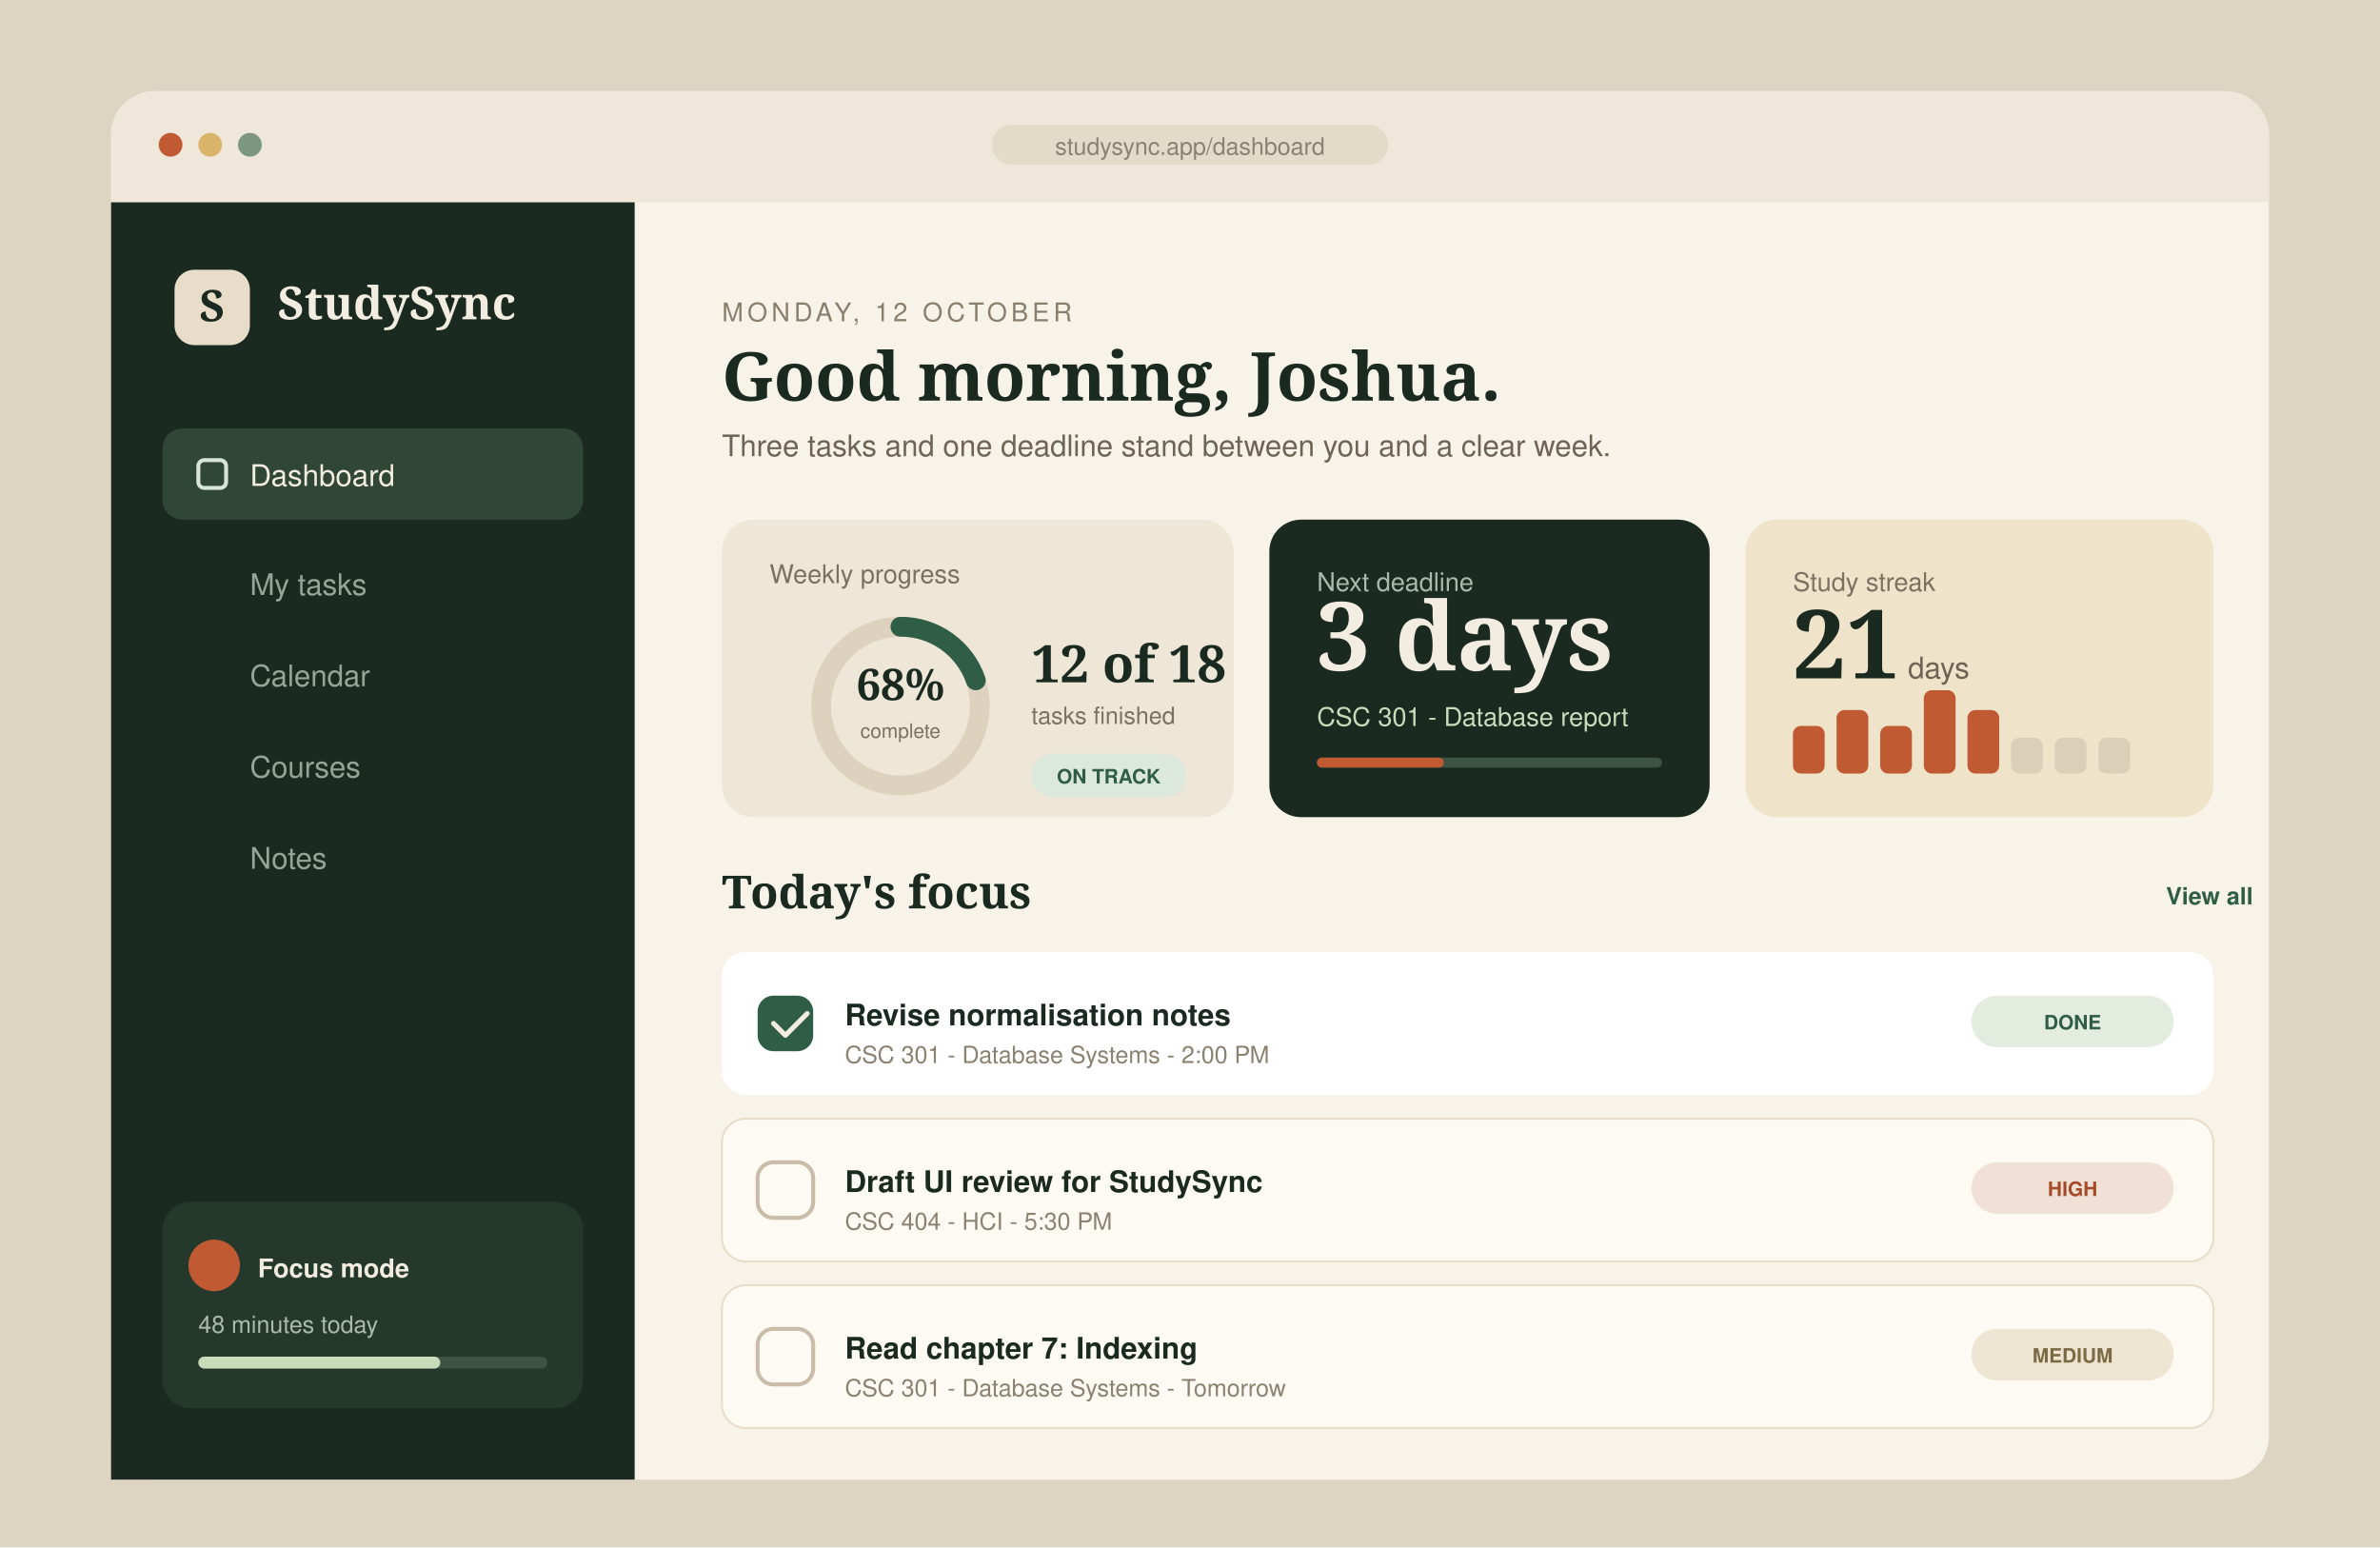
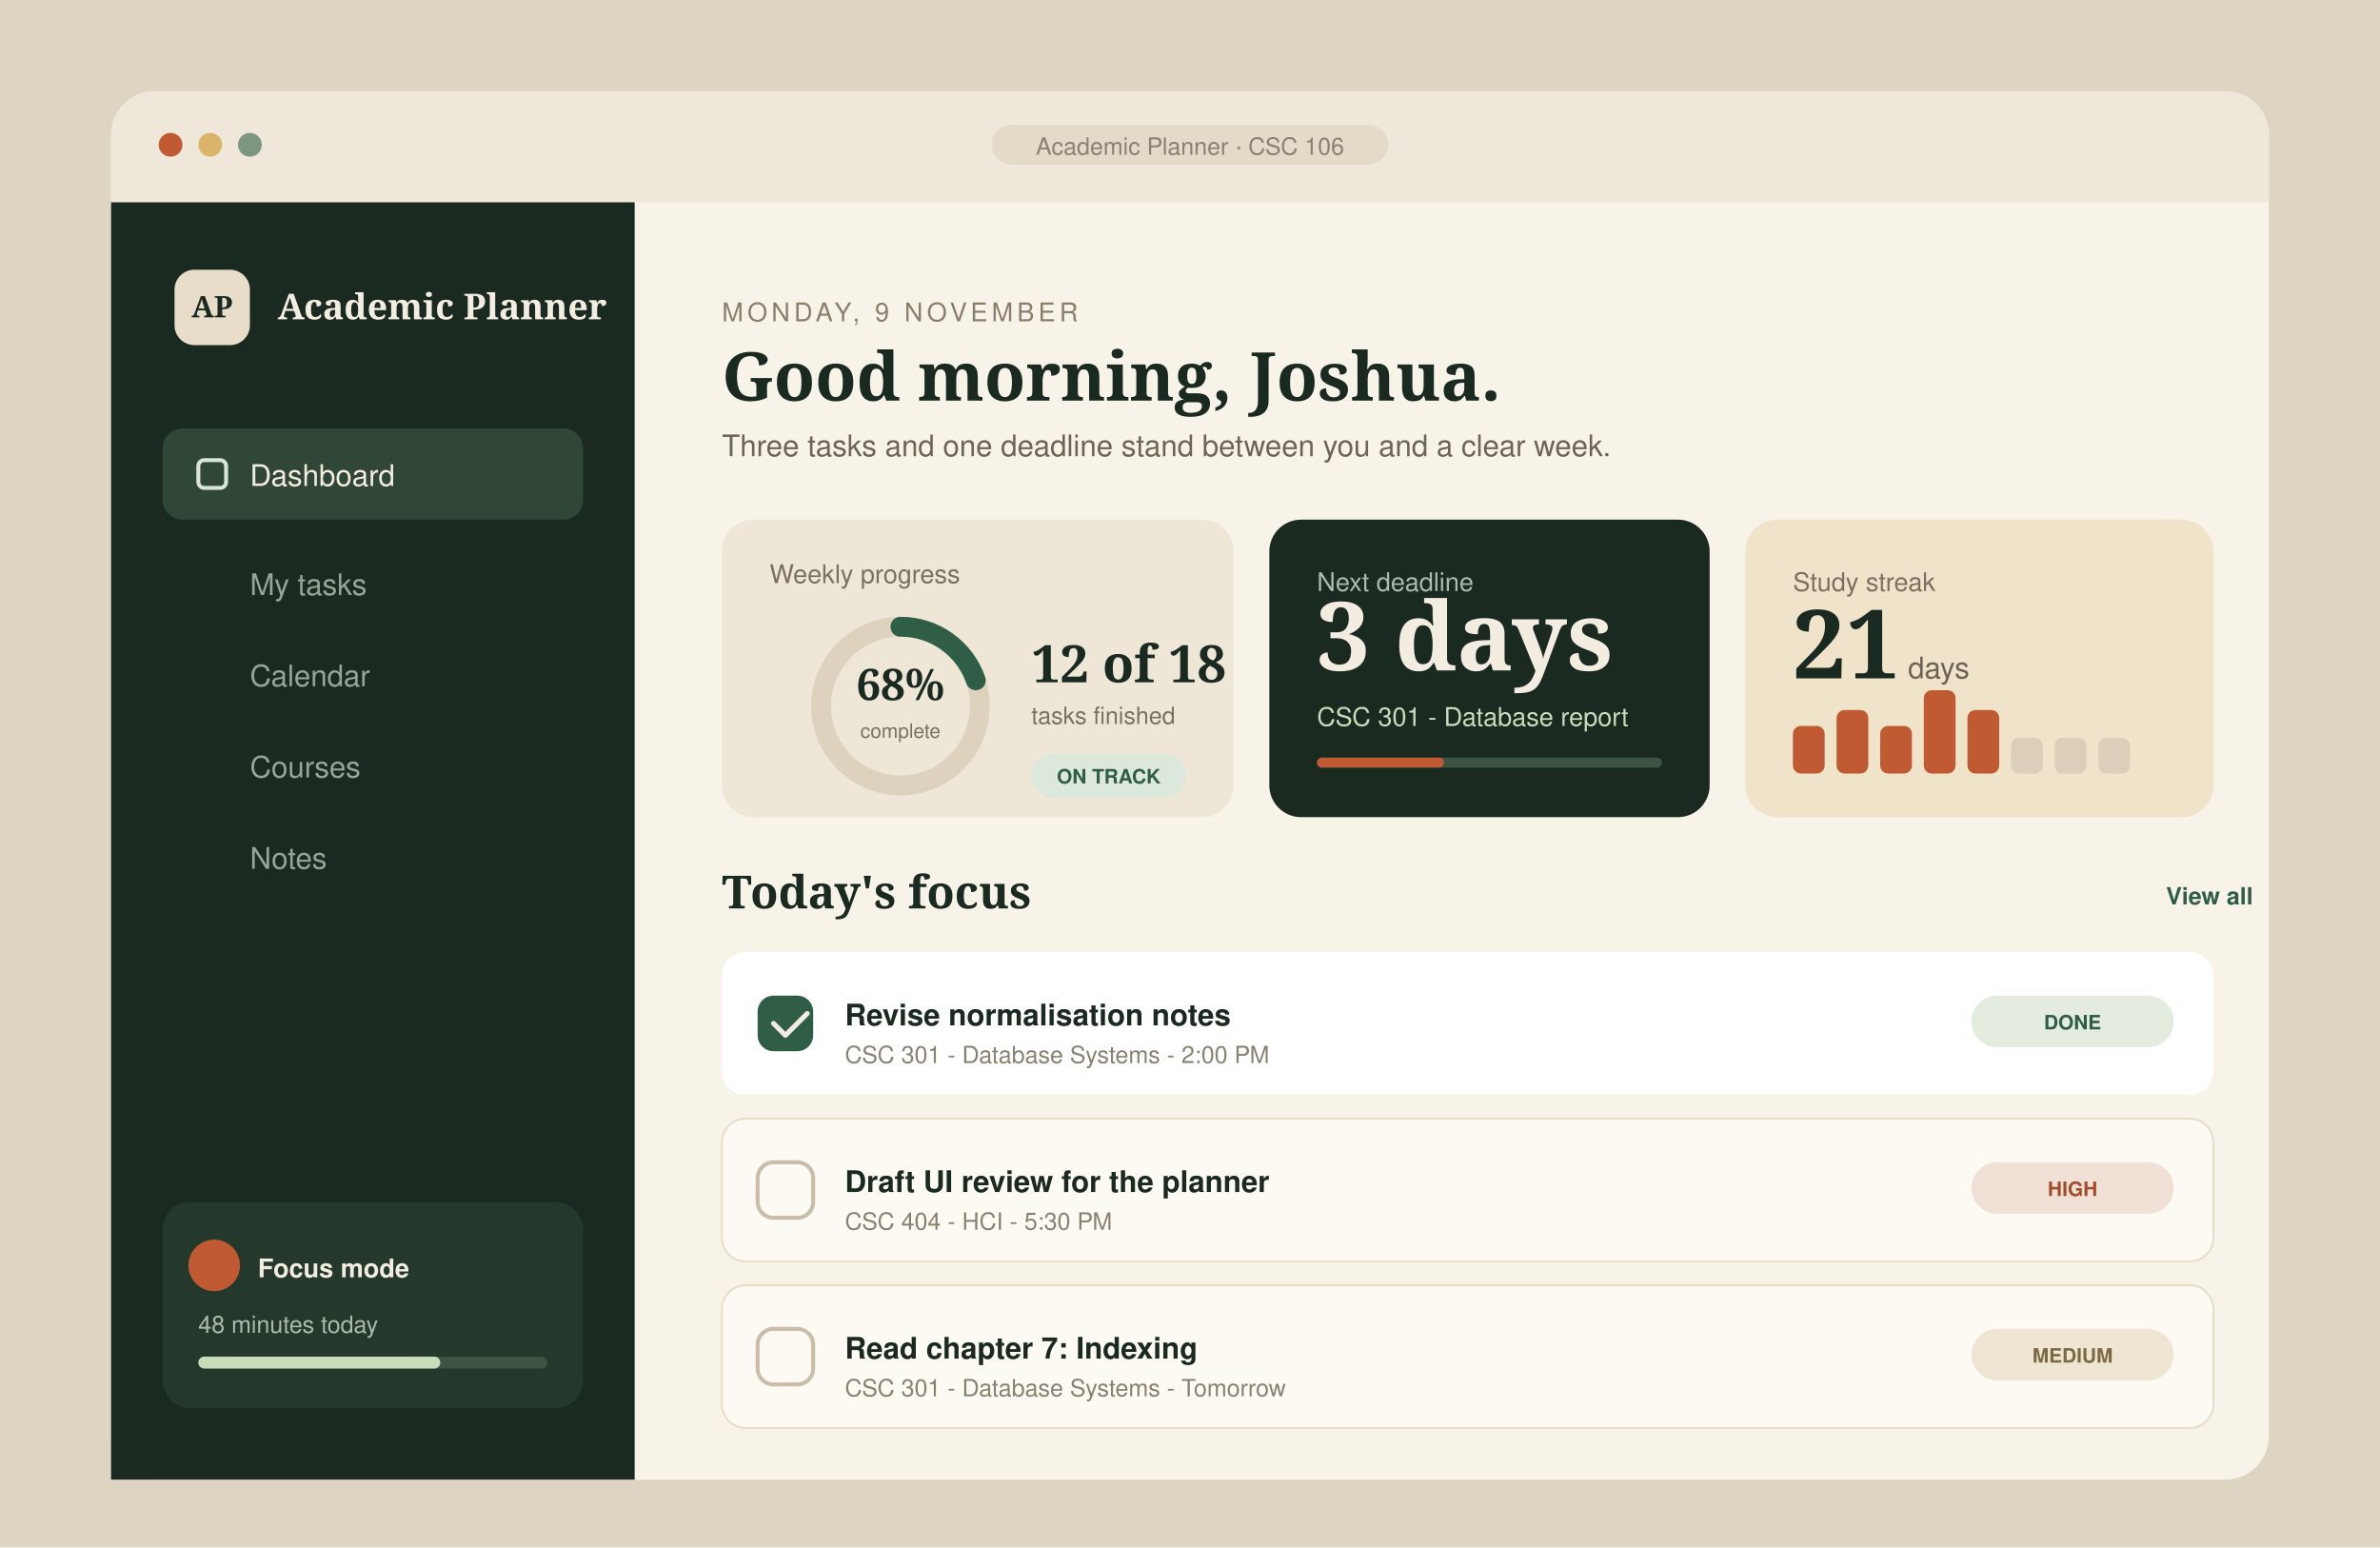
<svg xmlns="http://www.w3.org/2000/svg" viewBox="0 0 1200 780" role="img" aria-labelledby="studyTitle studyDesc">
  <rect width="1200" height="780" fill="#ded4c2" />
  <rect x="56" y="46" width="1088" height="700" rx="22" fill="#f8f3e9" />
  <path d="M56 68a22 22 0 0 1 22-22h1044a22 22 0 0 1 22 22v34H56z" fill="#efe8da" />
  <circle cx="86" cy="73" r="6" fill="#c05a32" />
  <circle cx="106" cy="73" r="6" fill="#d9b46a" />
  <circle cx="126" cy="73" r="6" fill="#7c967f" />
  <rect x="500" y="63" width="200" height="20" rx="10" fill="#e3dac8" />
-   <text x="600" y="78" text-anchor="middle" font-family="Helvetica, Arial, sans-serif" font-size="12" fill="#8b8171">studysync.app/dashboard</text>
+   <text x="600" y="78" text-anchor="middle" font-family="Helvetica, Arial, sans-serif" font-size="12" fill="#8b8171">Academic Planner · CSC 106</text>
  <rect x="56" y="102" width="264" height="644" fill="#1b2a21" />
  <rect x="88" y="136" width="38" height="38" rx="10" fill="#e7ddc9" />
-   <text x="107" y="162" text-anchor="middle" font-family="Georgia, serif" font-size="22" font-weight="700" fill="#1b2a21">S</text>
-   <text x="140" y="161" font-family="Georgia, serif" font-size="23" font-weight="700" fill="#f3ede1">StudySync</text>
+   <text x="107" y="160" text-anchor="middle" font-family="Georgia, serif" font-size="15" font-weight="700" fill="#1b2a21">AP</text>
+   <text x="140" y="161" font-family="Georgia, serif" font-size="18" font-weight="700" fill="#f3ede1">Academic Planner</text>
  <rect x="82" y="216" width="212" height="46" rx="10" fill="#304636" />
  <rect x="100" y="232" width="14" height="14" rx="3" fill="none" stroke="#d8e5d9" stroke-width="2" />
  <text x="126" y="245" font-family="Helvetica, Arial, sans-serif" font-size="15" fill="#f3ede1">Dashboard</text>
  <text x="126" y="300" font-family="Helvetica, Arial, sans-serif" font-size="15" fill="#93a697">My tasks</text>
  <text x="126" y="346" font-family="Helvetica, Arial, sans-serif" font-size="15" fill="#93a697">Calendar</text>
  <text x="126" y="392" font-family="Helvetica, Arial, sans-serif" font-size="15" fill="#93a697">Courses</text>
  <text x="126" y="438" font-family="Helvetica, Arial, sans-serif" font-size="15" fill="#93a697">Notes</text>
  <rect x="82" y="606" width="212" height="104" rx="14" fill="#24382b" />
  <circle cx="108" cy="638" r="13" fill="#c05a32" />
  <text x="130" y="644" font-family="Helvetica, Arial, sans-serif" font-size="13" font-weight="700" fill="#f3ede1">Focus mode</text>
  <text x="100" y="672" font-family="Helvetica, Arial, sans-serif" font-size="12" fill="#a9bbac">48 minutes today</text>
  <rect x="100" y="684" width="176" height="6" rx="3" fill="#3d5343" />
  <rect x="100" y="684" width="122" height="6" rx="3" fill="#c9dcb9" />
-   <text x="364" y="162" font-family="Helvetica, Arial, sans-serif" font-size="13" letter-spacing="2" fill="#897e6b">MONDAY, 12 OCTOBER</text>
+   <text x="364" y="162" font-family="Helvetica, Arial, sans-serif" font-size="13" letter-spacing="2" fill="#897e6b">MONDAY, 9 NOVEMBER</text>
  <text x="364" y="202" font-family="Georgia, serif" font-size="34" font-weight="700" fill="#1b2a21">Good morning, Joshua.</text>
  <text x="364" y="230" font-family="Helvetica, Arial, sans-serif" font-size="15" fill="#6d6455">Three tasks and one deadline stand between you and a clear week.</text>
  <rect x="364" y="262" width="258" height="150" rx="16" fill="#eee6d6" />
  <text x="388" y="294" font-family="Helvetica, Arial, sans-serif" font-size="13" fill="#7b7162">Weekly progress</text>
  <circle cx="454" cy="356" r="40" fill="none" stroke="#ddd2bd" stroke-width="10" />
  <path d="M454 316a40 40 0 0 1 38 27" fill="none" stroke="#2f5d46" stroke-width="10" stroke-linecap="round" />
  <text x="454" y="353" text-anchor="middle" font-family="Georgia, serif" font-size="22" font-weight="700" fill="#1b2a21">68%</text>
  <text x="454" y="372" text-anchor="middle" font-family="Helvetica, Arial, sans-serif" font-size="10" fill="#7b7162">complete</text>
  <text x="520" y="344" font-family="Georgia, serif" font-size="26" font-weight="700" fill="#1b2a21">12 of 18</text>
  <text x="520" y="365" font-family="Helvetica, Arial, sans-serif" font-size="12" fill="#7b7162">tasks finished</text>
  <rect x="520" y="380" width="78" height="22" rx="11" fill="#dce8dc" />
  <text x="559" y="395" text-anchor="middle" font-family="Helvetica, Arial, sans-serif" font-size="10" font-weight="700" fill="#2f5d46">ON TRACK</text>
  <rect x="640" y="262" width="222" height="150" rx="16" fill="#1b2a21" />
  <text x="664" y="298" font-family="Helvetica, Arial, sans-serif" font-size="13" fill="#a9bbac">Next deadline</text>
  <text x="664" y="338" font-family="Georgia, serif" font-size="48" font-weight="700" fill="#f3ede1">3 days</text>
  <text x="664" y="366" font-family="Helvetica, Arial, sans-serif" font-size="13" fill="#c9dcb9">CSC 301 - Database report</text>
  <rect x="664" y="382" width="174" height="5" rx="2.5" fill="#3d5343" />
  <rect x="664" y="382" width="64" height="5" rx="2.5" fill="#c05a32" />
  <rect x="880" y="262" width="236" height="150" rx="16" fill="#efe3c9" />
  <text x="904" y="298" font-family="Helvetica, Arial, sans-serif" font-size="13" fill="#7b7162">Study streak</text>
  <text x="904" y="342" font-family="Georgia, serif" font-size="48" font-weight="700" fill="#1b2a21">21</text>
  <text x="962" y="342" font-family="Helvetica, Arial, sans-serif" font-size="15" fill="#6d6455">days</text>
  <g fill="#c05a32">
    <rect x="904" y="366" width="16" height="24" rx="4" />
    <rect x="926" y="358" width="16" height="32" rx="4" />
    <rect x="948" y="366" width="16" height="24" rx="4" />
    <rect x="970" y="348" width="16" height="42" rx="4" />
    <rect x="992" y="358" width="16" height="32" rx="4" />
  </g>
  <g fill="#dccfba">
    <rect x="1014" y="372" width="16" height="18" rx="4" />
    <rect x="1036" y="372" width="16" height="18" rx="4" />
    <rect x="1058" y="372" width="16" height="18" rx="4" />
  </g>
  <text x="364" y="458" font-family="Georgia, serif" font-size="23" font-weight="700" fill="#1b2a21">Today's focus</text>
  <text x="1136" y="456" text-anchor="end" font-family="Helvetica, Arial, sans-serif" font-size="12" font-weight="700" fill="#2f5d46">View all</text>
  <rect x="364" y="480" width="752" height="72" rx="12" fill="#ffffff" />
  <rect x="382" y="502" width="28" height="28" rx="8" fill="#2f5d46" />
  <path d="M390 516l6 6 11-11" fill="none" stroke="#f3ede1" stroke-width="2.5" stroke-linecap="round" stroke-linejoin="round" />
  <text x="426" y="517" font-family="Helvetica, Arial, sans-serif" font-size="15" font-weight="700" fill="#1b2a21">Revise normalisation notes</text>
  <text x="426" y="536" font-family="Helvetica, Arial, sans-serif" font-size="12" fill="#8b8171">CSC 301 - Database Systems - 2:00 PM</text>
  <rect x="994" y="502" width="102" height="26" rx="13" fill="#e4ecdf" />
  <text x="1045" y="519" text-anchor="middle" font-family="Helvetica, Arial, sans-serif" font-size="10" font-weight="700" fill="#2f5d46">DONE</text>
  <rect x="364" y="564" width="752" height="72" rx="12" fill="#fdfaf4" stroke="#e7ddc9" />
  <rect x="382" y="586" width="28" height="28" rx="8" fill="none" stroke="#c9bda9" stroke-width="2" />
-   <text x="426" y="601" font-family="Helvetica, Arial, sans-serif" font-size="15" font-weight="700" fill="#1b2a21">Draft UI review for StudySync</text>
+   <text x="426" y="601" font-family="Helvetica, Arial, sans-serif" font-size="15" font-weight="700" fill="#1b2a21">Draft UI review for the planner</text>
  <text x="426" y="620" font-family="Helvetica, Arial, sans-serif" font-size="12" fill="#8b8171">CSC 404 - HCI - 5:30 PM</text>
  <rect x="994" y="586" width="102" height="26" rx="13" fill="#f0e0d5" />
  <text x="1045" y="603" text-anchor="middle" font-family="Helvetica, Arial, sans-serif" font-size="10" font-weight="700" fill="#a34b28">HIGH</text>
  <rect x="364" y="648" width="752" height="72" rx="12" fill="#fdfaf4" stroke="#e7ddc9" />
  <rect x="382" y="670" width="28" height="28" rx="8" fill="none" stroke="#c9bda9" stroke-width="2" />
  <text x="426" y="685" font-family="Helvetica, Arial, sans-serif" font-size="15" font-weight="700" fill="#1b2a21">Read chapter 7: Indexing</text>
  <text x="426" y="704" font-family="Helvetica, Arial, sans-serif" font-size="12" fill="#8b8171">CSC 301 - Database Systems - Tomorrow</text>
  <rect x="994" y="670" width="102" height="26" rx="13" fill="#eee5d2" />
  <text x="1045" y="687" text-anchor="middle" font-family="Helvetica, Arial, sans-serif" font-size="10" font-weight="700" fill="#7b6a44">MEDIUM</text>
</svg>
